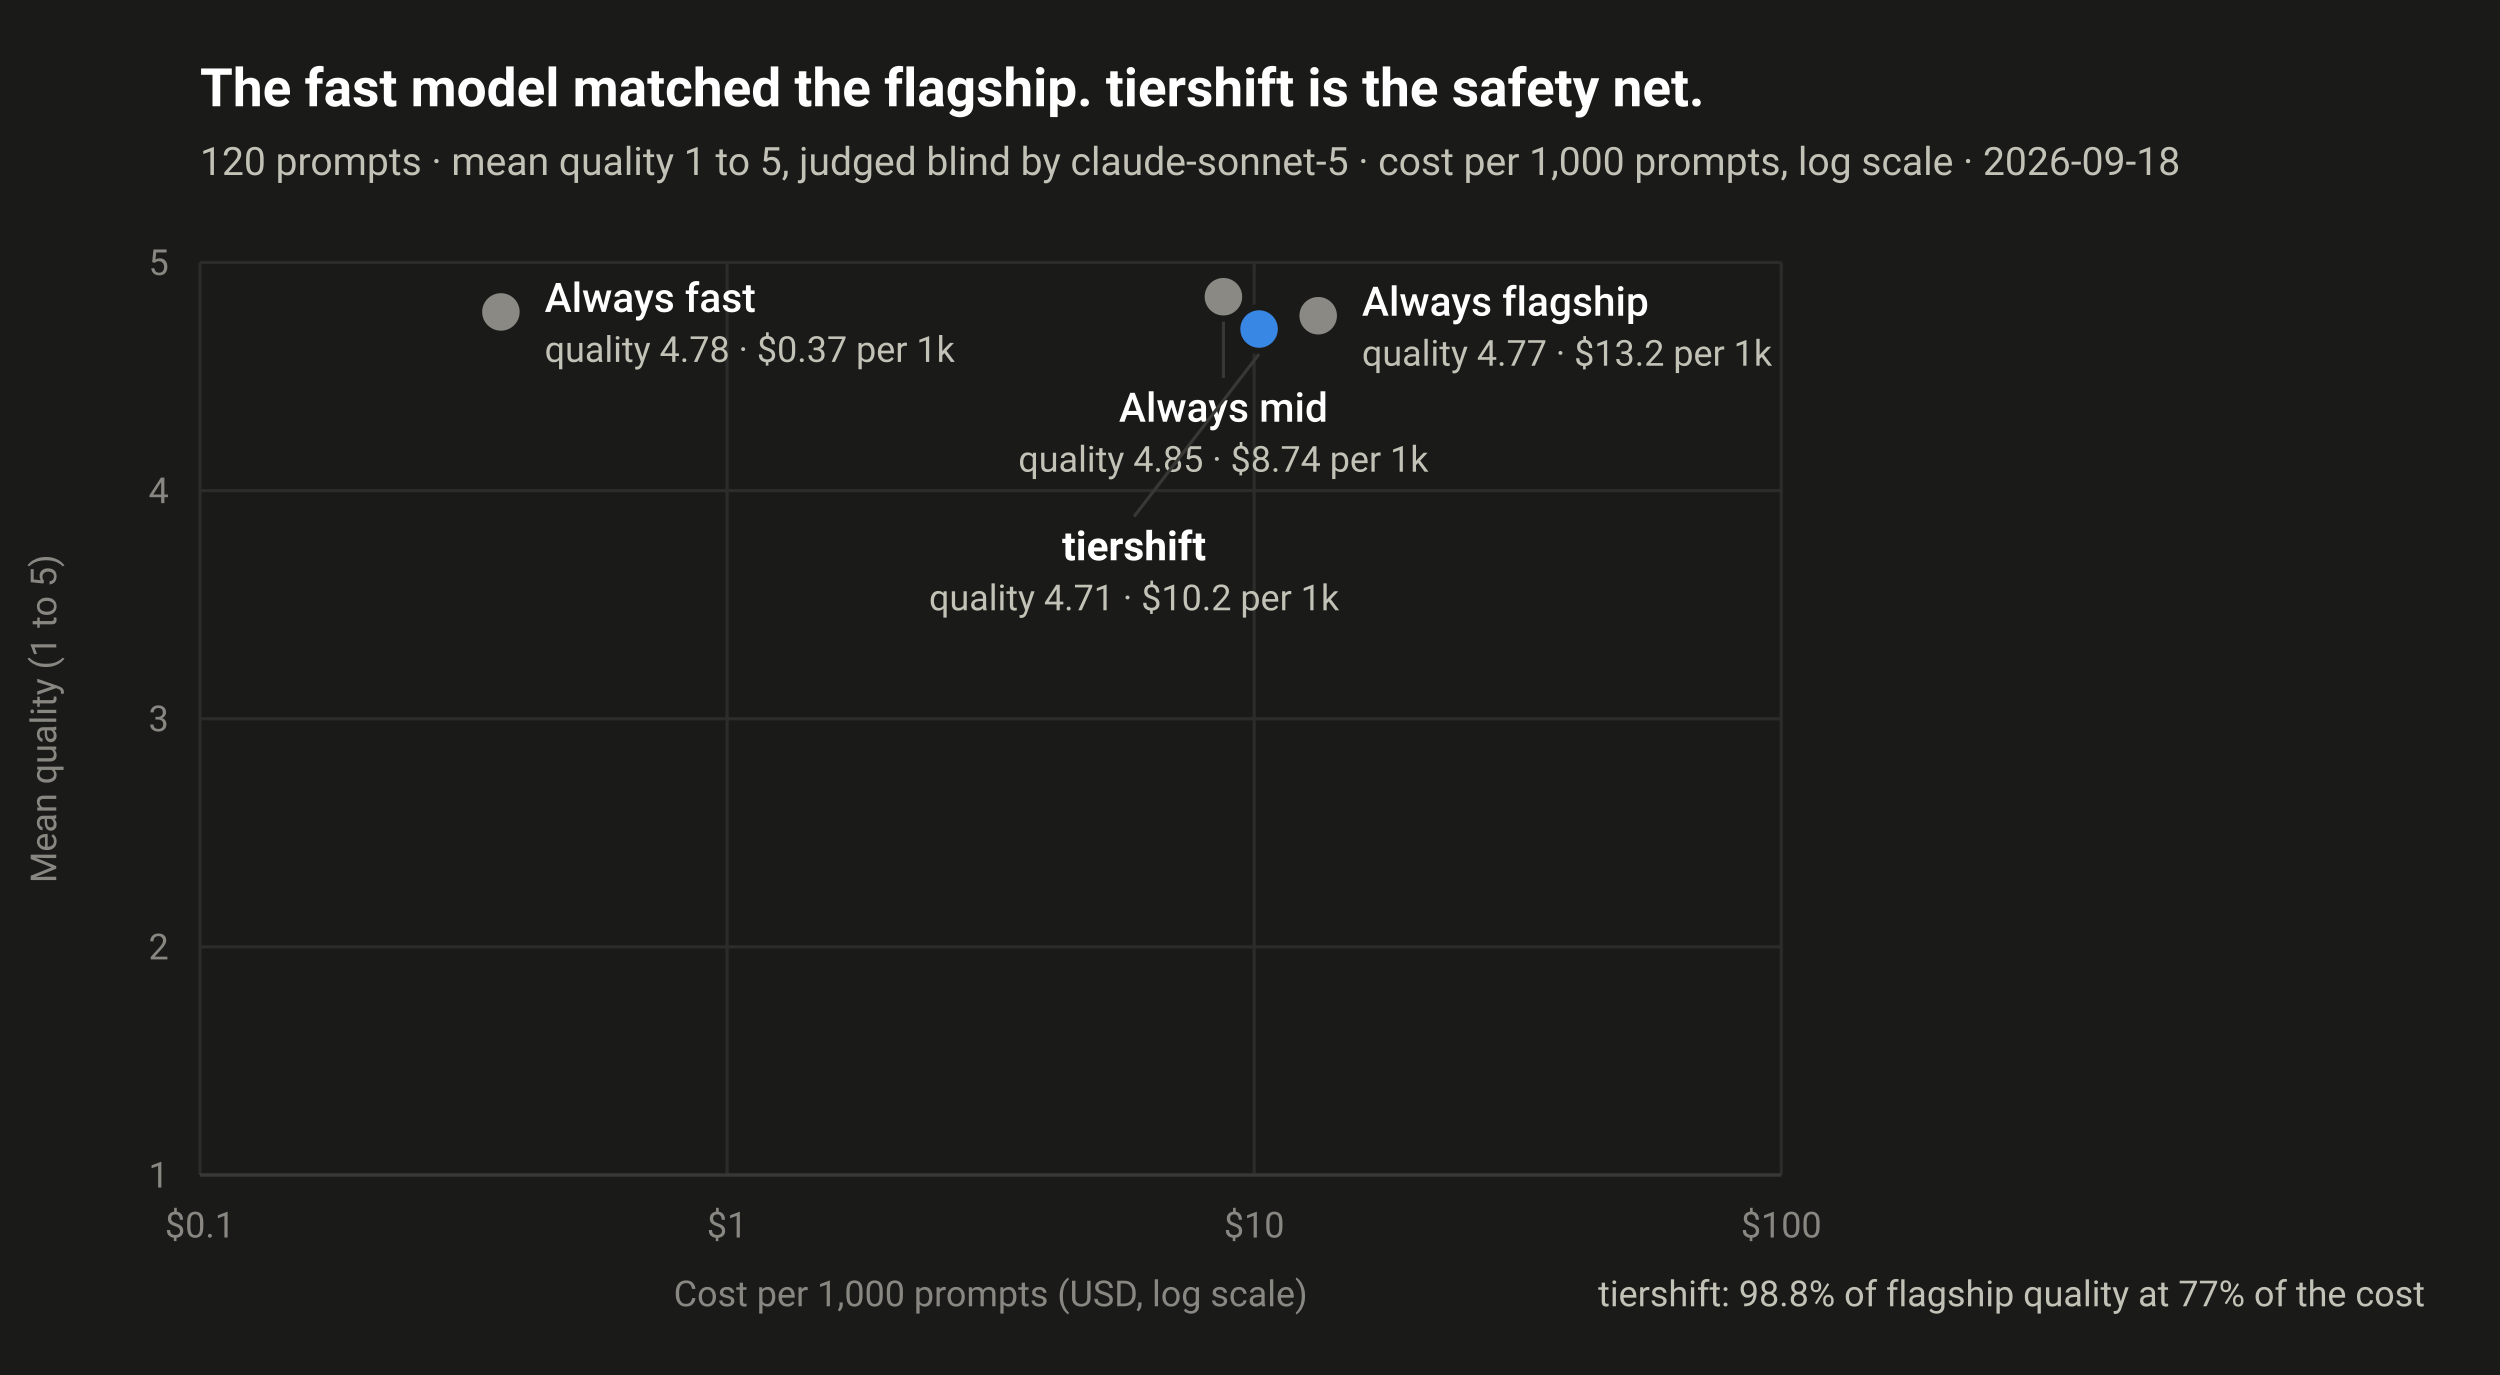
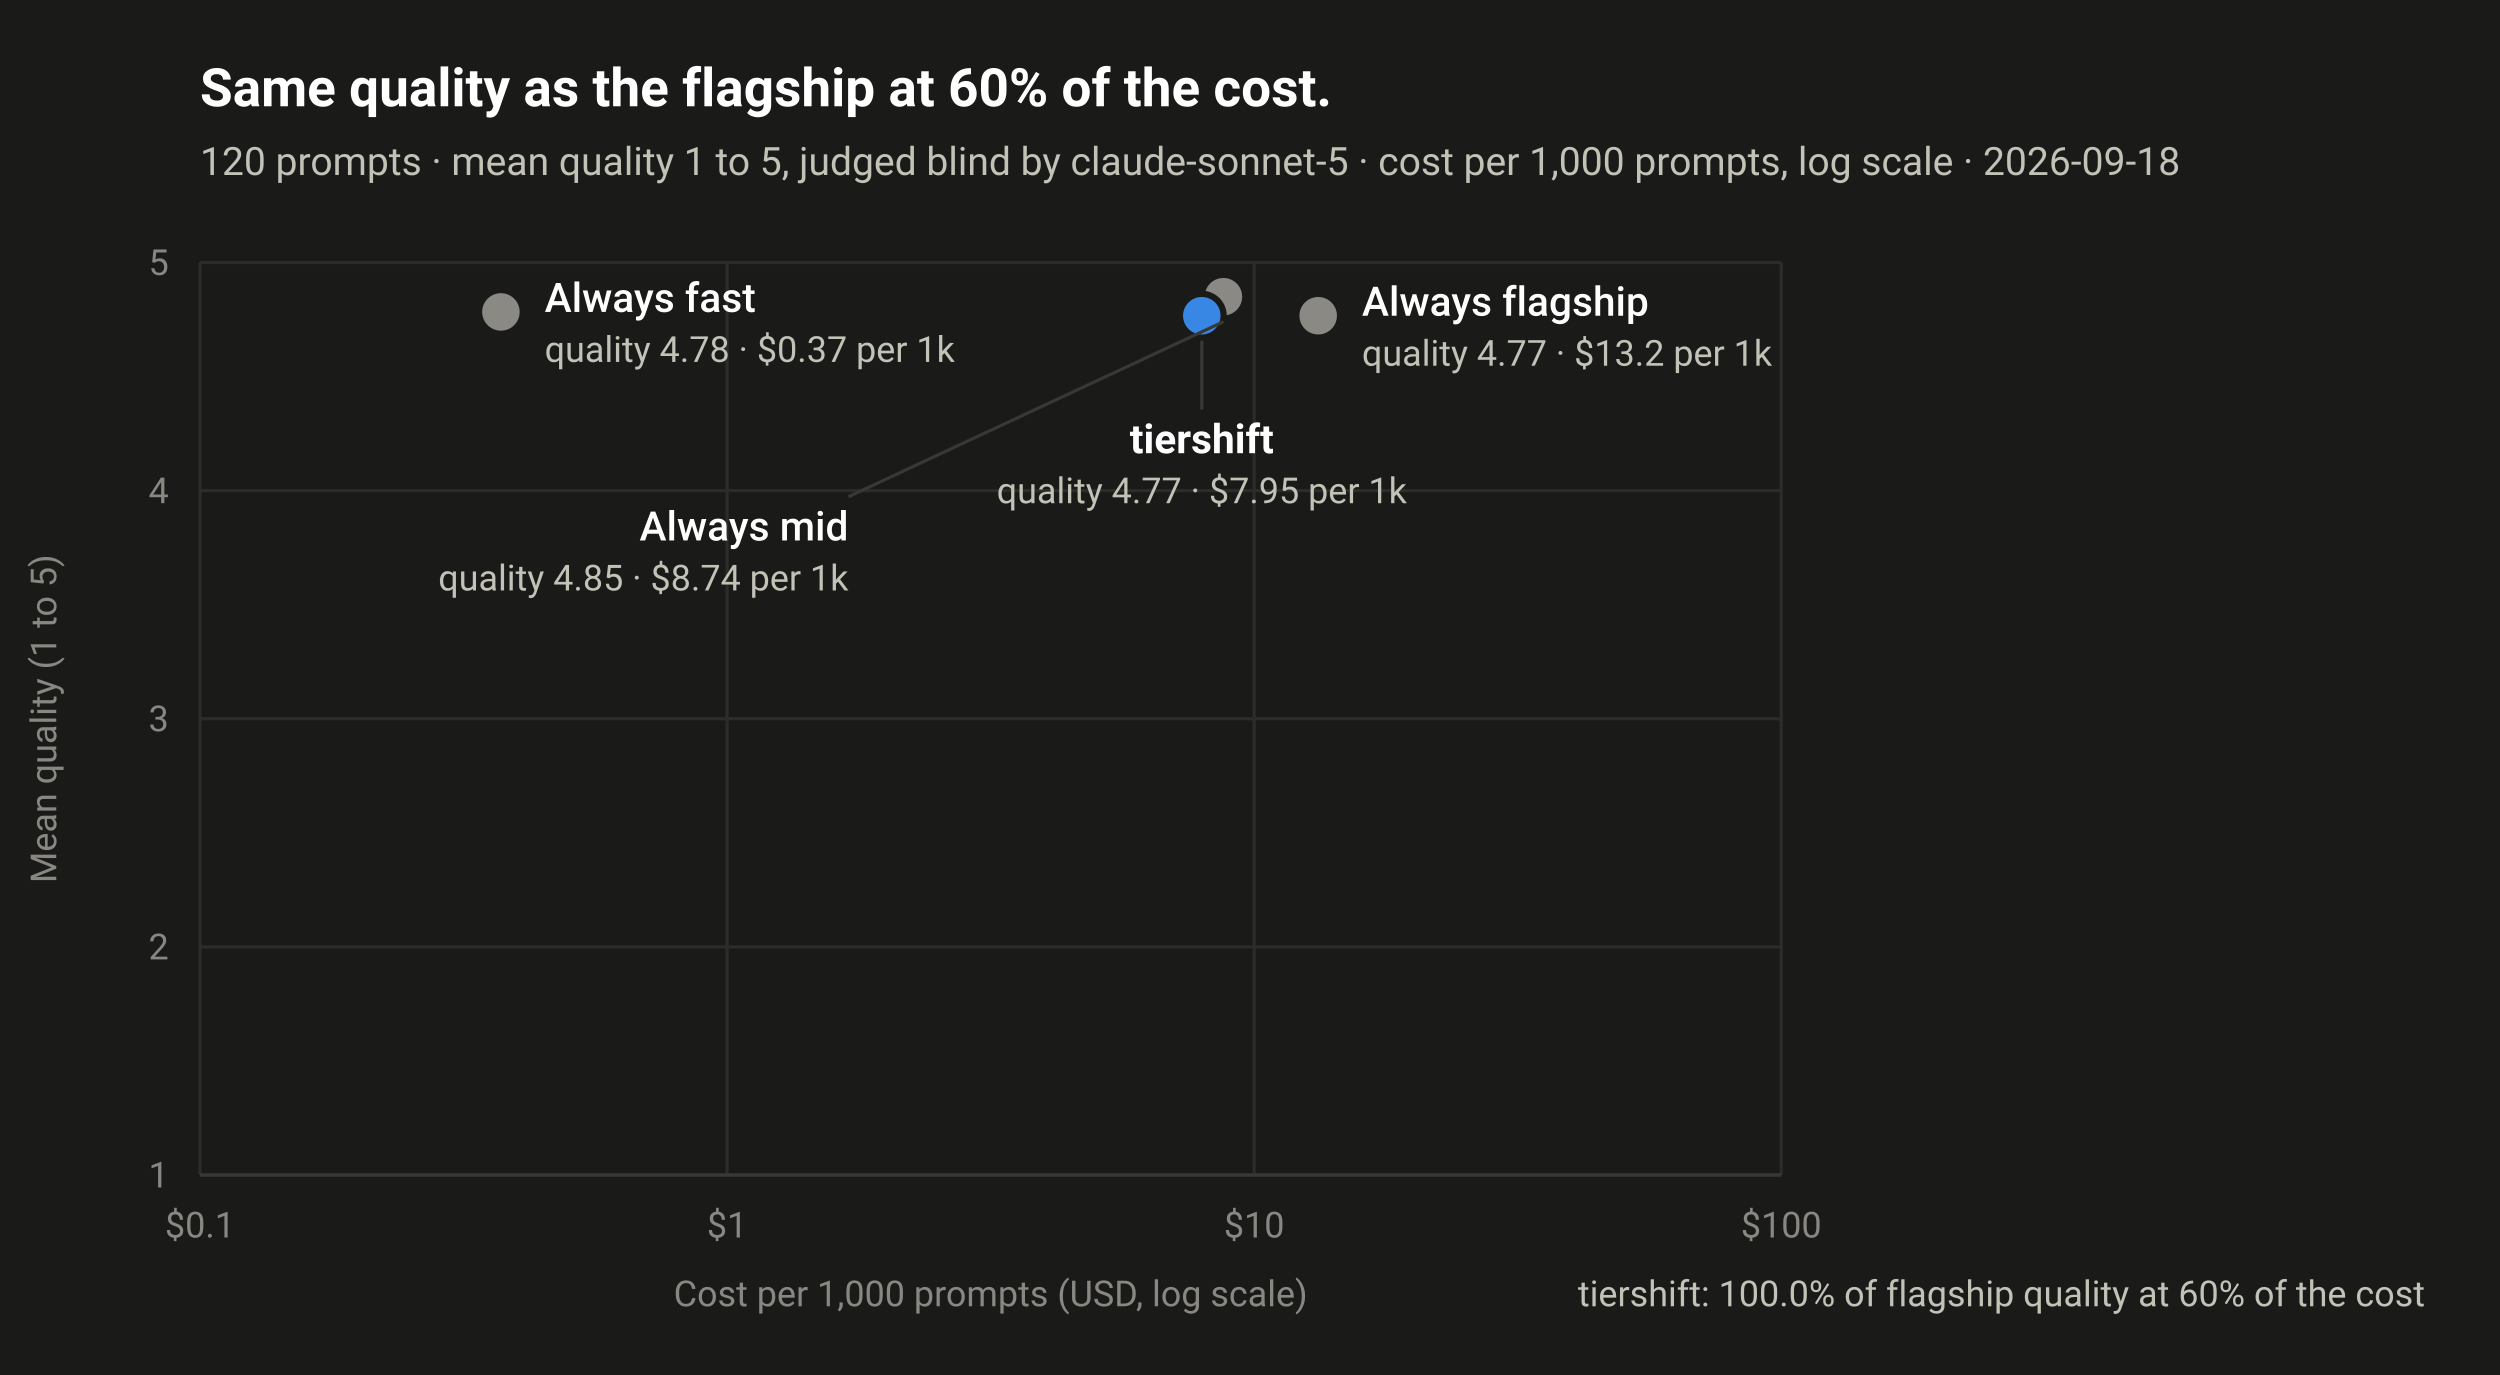
<svg xmlns="http://www.w3.org/2000/svg" width="800" height="440" viewBox="0 0 800 440" role="img" aria-labelledby="t d" font-family="-apple-system, BlinkMacSystemFont, &quot;Segoe UI&quot;, Roboto, Helvetica, Arial, sans-serif">
  <rect width="800" height="440" fill="#1a1a19" />
-   <text x="64" y="34" fill="#ffffff" font-size="17" font-weight="600">The fast model matched the flagship. tiershift is the safety net.</text>
+   <text x="64" y="34" fill="#ffffff" font-size="17" font-weight="600">Same quality as the flagship at 60% of the cost.</text>
  <text x="64" y="56" fill="#c3c2b7" font-size="12.5">120 prompts · mean quality 1 to 5, judged blind by claude-sonnet-5 · cost per 1,000 prompts, log scale · 2026-09-18</text>
  <line x1="64" x2="570" y1="376" y2="376" stroke="#2c2c2a" stroke-width="1" />
  <text x="54" y="380" fill="#898781" font-size="11.5" text-anchor="end">1</text>
  <line x1="64" x2="570" y1="303" y2="303" stroke="#2c2c2a" stroke-width="1" />
  <text x="54" y="307" fill="#898781" font-size="11.5" text-anchor="end">2</text>
  <line x1="64" x2="570" y1="230" y2="230" stroke="#2c2c2a" stroke-width="1" />
  <text x="54" y="234" fill="#898781" font-size="11.5" text-anchor="end">3</text>
  <line x1="64" x2="570" y1="157" y2="157" stroke="#2c2c2a" stroke-width="1" />
  <text x="54" y="161" fill="#898781" font-size="11.5" text-anchor="end">4</text>
  <line x1="64" x2="570" y1="84" y2="84" stroke="#2c2c2a" stroke-width="1" />
  <text x="54" y="88" fill="#898781" font-size="11.5" text-anchor="end">5</text>
  <line x1="64" x2="64" y1="84" y2="376" stroke="#2c2c2a" stroke-width="1" />
  <text x="64" y="396" fill="#898781" font-size="11.5" text-anchor="middle">$0.1</text>
  <line x1="232.667" x2="232.667" y1="84" y2="376" stroke="#2c2c2a" stroke-width="1" />
  <text x="232.667" y="396" fill="#898781" font-size="11.5" text-anchor="middle">$1</text>
  <line x1="401.333" x2="401.333" y1="84" y2="376" stroke="#2c2c2a" stroke-width="1" />
  <text x="401.333" y="396" fill="#898781" font-size="11.5" text-anchor="middle">$10</text>
  <line x1="570" x2="570" y1="84" y2="376" stroke="#2c2c2a" stroke-width="1" />
  <text x="570" y="396" fill="#898781" font-size="11.5" text-anchor="middle">$100</text>
  <line x1="64" x2="570" y1="376" y2="376" stroke="#383835" stroke-width="1" />
  <text x="317" y="418" fill="#898781" font-size="11.5" text-anchor="middle">Cost per 1,000 prompts (USD, log scale)</text>
  <text transform="translate(18 230) rotate(-90)" fill="#898781" font-size="11.5" text-anchor="middle">Mean quality (1 to 5)</text>
  <circle cx="421.82" cy="101.033" r="8" fill="#1a1a19" />
  <circle cx="421.82" cy="101.033" r="6" fill="#8a8983" />
  <circle cx="391.492" cy="94.95" r="8" fill="#1a1a19" />
  <circle cx="391.492" cy="94.95" r="6" fill="#8a8983" />
  <circle cx="160.291" cy="99.817" r="8" fill="#1a1a19" />
  <circle cx="160.291" cy="99.817" r="6" fill="#8a8983" />
-   <circle cx="402.904" cy="105.292" r="8" fill="#1a1a19" />
-   <circle cx="402.904" cy="105.292" r="6" fill="#3987e5" />
+   <circle cx="384.572" cy="101.033" r="8" fill="#1a1a19" />
+   <circle cx="384.572" cy="101.033" r="6" fill="#3987e5" />
  <text x="174.291" y="99.817" fill="#ffffff" font-size="13" font-weight="500" text-anchor="start">Always fast</text>
  <text x="174.291" y="115.817" fill="#c3c2b7" font-size="11.5" text-anchor="start">quality 4.78 · $0.37 per 1k</text>
-   <line x1="391.492" y1="102.95" x2="391.492" y2="120.95" stroke="#383835" stroke-width="1" />
-   <text x="391.492" y="134.95" fill="#ffffff" font-size="13" font-weight="500" text-anchor="middle">Always mid</text>
-   <text x="391.492" y="150.95" fill="#c3c2b7" font-size="11.5" text-anchor="middle">quality 4.85 · $8.74 per 1k</text>
-   <line x1="402.904" y1="113.292" x2="362.904" y2="165.292" stroke="#383835" stroke-width="1" />
-   <text x="362.904" y="179.292" fill="#ffffff" font-size="13" font-weight="600" text-anchor="middle">tiershift</text>
-   <text x="362.904" y="195.292" fill="#c3c2b7" font-size="11.5" text-anchor="middle">quality 4.71 · $10.2 per 1k</text>
+   <line x1="384.572" y1="109.033" x2="384.572" y2="131.033" stroke="#383835" stroke-width="1" />
+   <text x="384.572" y="145.033" fill="#ffffff" font-size="13" font-weight="600" text-anchor="middle">tiershift</text>
+   <text x="384.572" y="161.033" fill="#c3c2b7" font-size="11.5" text-anchor="middle">quality 4.77 · $7.95 per 1k</text>
+   <line x1="391.492" y1="102.95" x2="271.492" y2="158.95" stroke="#383835" stroke-width="1" />
+   <text x="271.492" y="172.95" fill="#ffffff" font-size="13" font-weight="500" text-anchor="end">Always mid</text>
+   <text x="271.492" y="188.95" fill="#c3c2b7" font-size="11.5" text-anchor="end">quality 4.85 · $8.74 per 1k</text>
  <text x="435.82" y="101.033" fill="#ffffff" font-size="13" font-weight="500" text-anchor="start">Always flagship</text>
  <text x="435.82" y="117.033" fill="#c3c2b7" font-size="11.5" text-anchor="start">quality 4.77 · $13.2 per 1k</text>
-   <text x="776" y="418" fill="#c3c2b7" font-size="11.5" text-anchor="end">tiershift: 98.8% of flagship quality at 77% of the cost</text>
+   <text x="776" y="418" fill="#c3c2b7" font-size="11.5" text-anchor="end">tiershift: 100.0% of flagship quality at 60% of the cost</text>
</svg>
